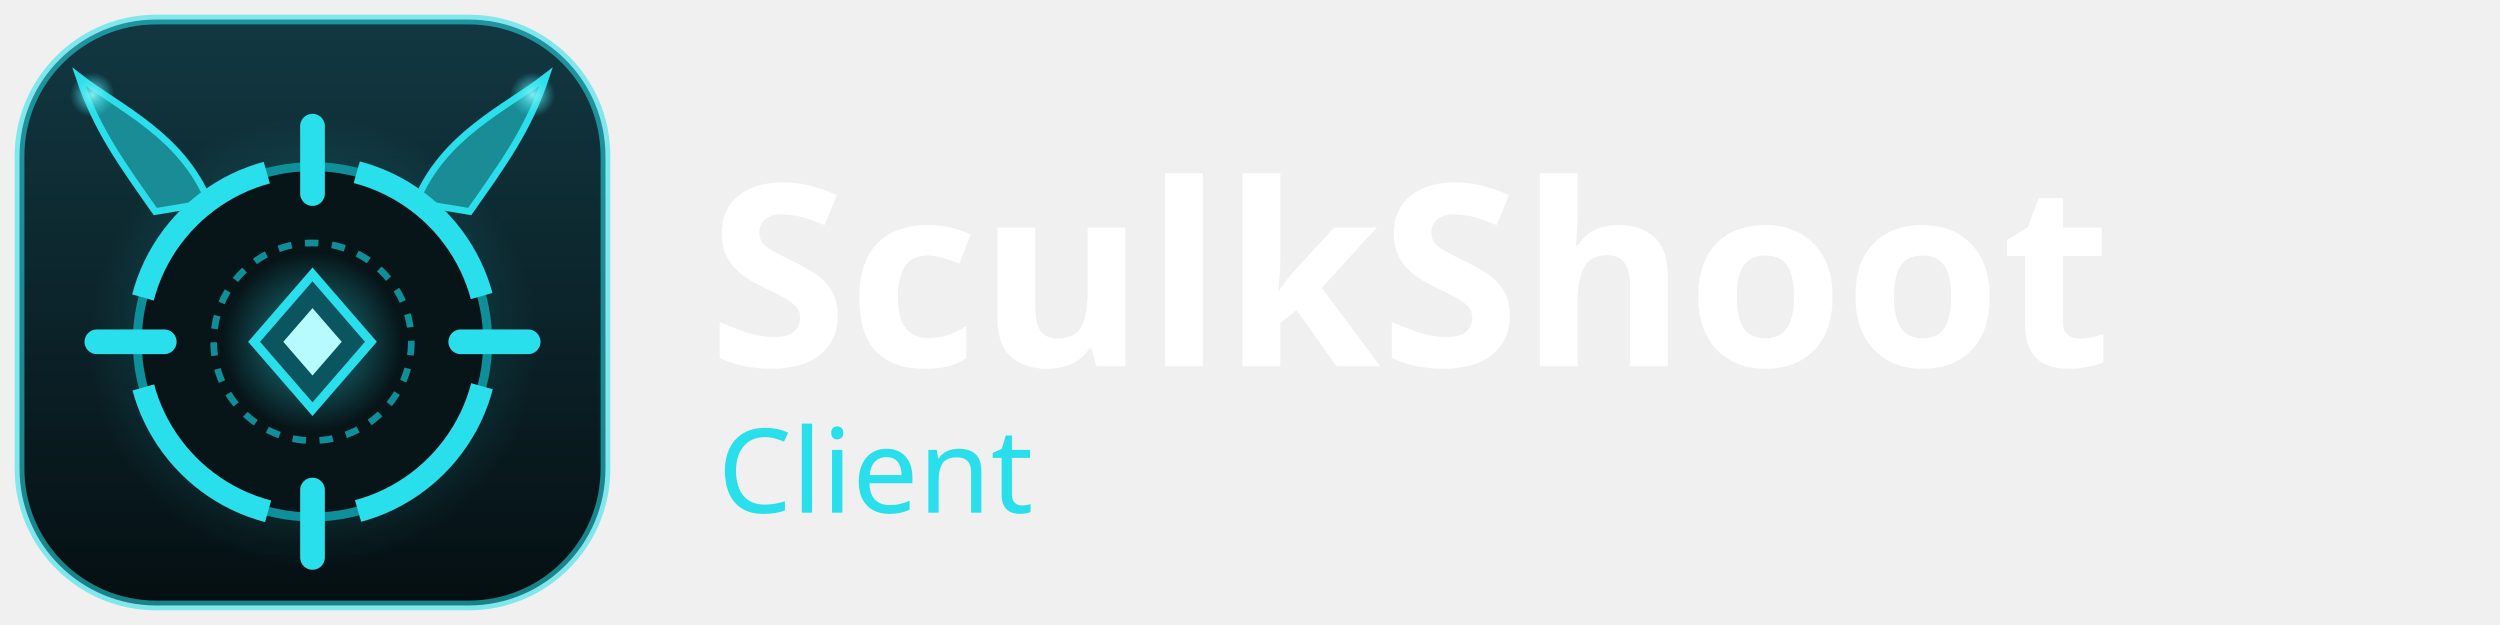
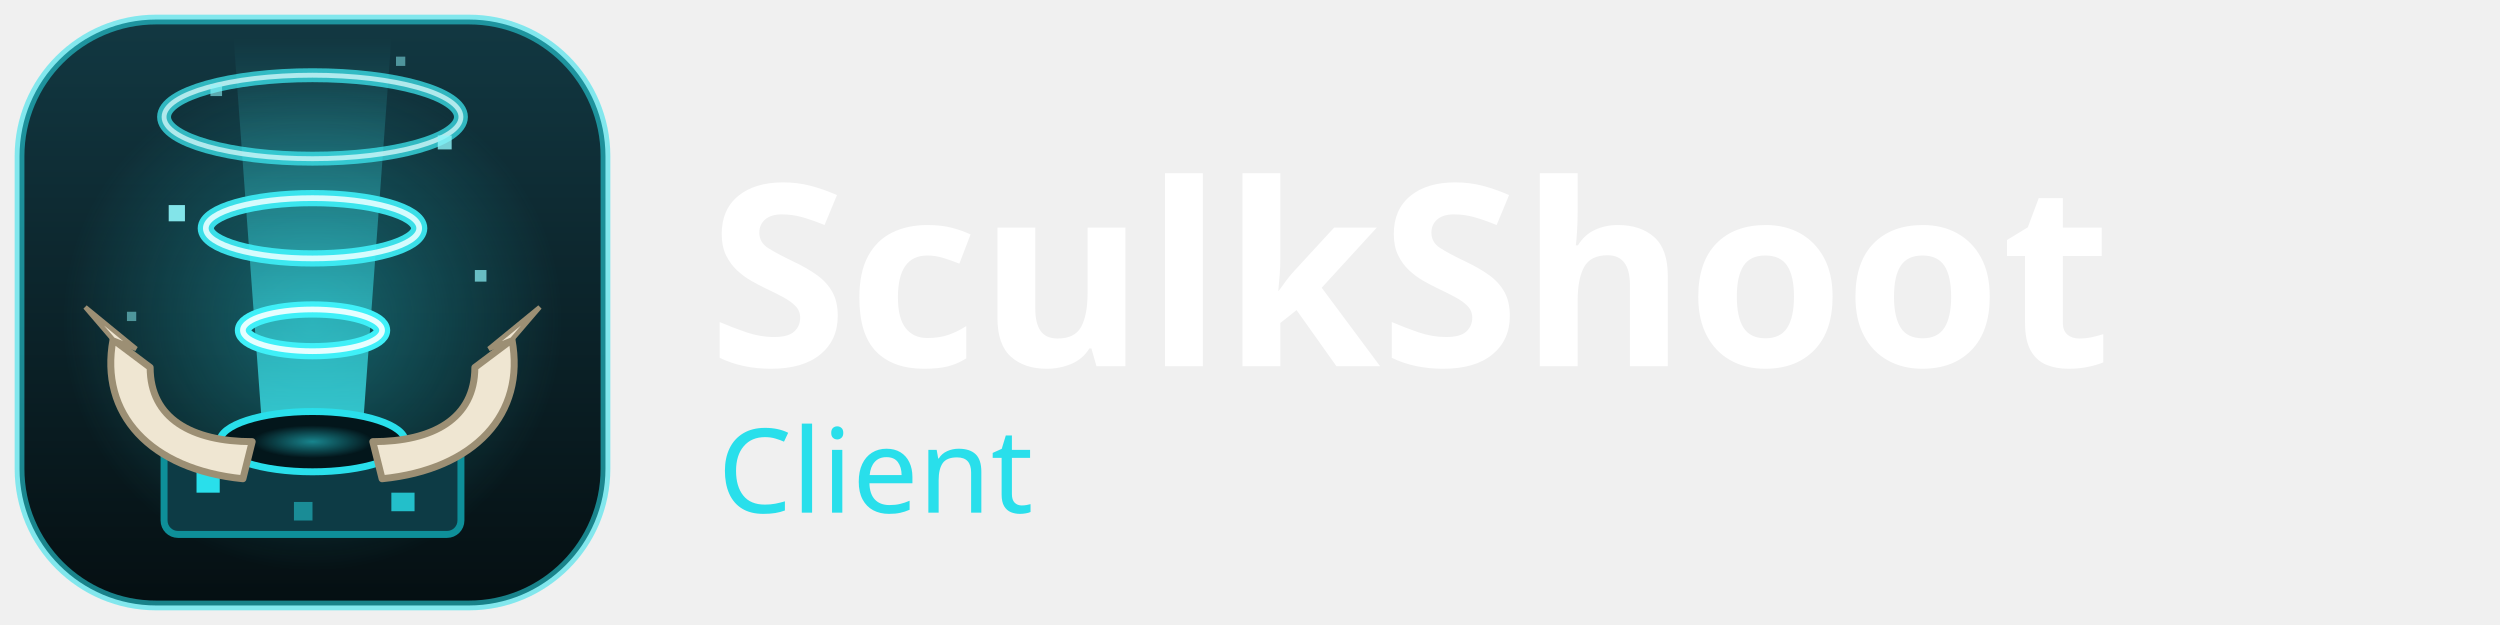
<svg xmlns="http://www.w3.org/2000/svg" width="1024" height="256" version="1.1" viewBox="0 0 1024 256">
  <defs>
    <linearGradient id="bg" x1="0" y1="0" x2="0" y2="1">
      <stop offset="0" stop-color="#123842" />
      <stop offset="1" stop-color="#050f12" />
    </linearGradient>
    <radialGradient id="halo" cx="0.5" cy="0.5" r="0.5">
      <stop offset="0" stop-color="#29dfeb" stop-opacity="0.35" />
      <stop offset="1" stop-color="#29dfeb" stop-opacity="0" />
    </radialGradient>
    <radialGradient id="earGlow" cx="0.5" cy="0.5" r="0.5">
      <stop offset="0" stop-color="#8ff6fb" stop-opacity="0.9" />
      <stop offset="1" stop-color="#29dfeb" stop-opacity="0" />
    </radialGradient>
+     <linearGradient id="beam" x1="0" y1="1" x2="0" y2="0">
+       <stop offset="0" stop-color="#3ff0f8" stop-opacity="0.75" />
+       <stop offset="1" stop-color="#3ff0f8" stop-opacity="0" />
+     </linearGradient>
    <radialGradient id="soulGlow" cx="0.5" cy="0.5" r="0.5">
      <stop offset="0" stop-color="#29dfeb" stop-opacity="0.55" />
      <stop offset="1" stop-color="#29dfeb" stop-opacity="0" />
    </radialGradient>
  </defs>
  <rect x="8" y="8" width="240" height="240" rx="56" fill="url(#bg)" stroke="#29dfeb" stroke-opacity="0.55" stroke-width="4" />
-   <circle cx="128" cy="140" r="92" fill="url(#halo)" />
-   <path d="M85.68 82.96 C74.64 55.36 48.88 44.32 32.32 31.44 C39.68 53.52 50.72 68.24 63.6 86.64 Z" fill="#1a8c96" stroke="#29dfeb" stroke-width="2.76" />
-   <circle cx="37.84" cy="38.8" r="9.2" fill="url(#earGlow)" />
-   <path d="M170.32 82.96 C181.36 55.36 207.12 44.32 223.68 31.44 C216.32 53.52 205.28 68.24 192.4 86.64 Z" fill="#1a8c96" stroke="#29dfeb" stroke-width="2.76" />
-   <circle cx="218.16" cy="38.8" r="9.2" fill="url(#earGlow)" />
-   <circle cx="128" cy="140" r="71.76" fill="#071418" stroke="#0e8f99" stroke-width="3.68" />
-   <circle cx="128" cy="140" r="71.76" fill="none" stroke="#29dfeb" stroke-width="9.2" stroke-dasharray="75.44 37.26" stroke-dashoffset="-18.4" />
-   <path d="M128 51.68 L128 79.28" stroke="#29dfeb" stroke-width="10.12" stroke-linecap="round" />
-   <path d="M128 200.72 L128 228.32" stroke="#29dfeb" stroke-width="10.12" stroke-linecap="round" />
-   <path d="M39.68 140 L67.28 140" stroke="#29dfeb" stroke-width="10.12" stroke-linecap="round" />
-   <path d="M188.72 140 L216.32 140" stroke="#29dfeb" stroke-width="10.12" stroke-linecap="round" />
-   <circle cx="128" cy="140" r="40.48" fill="none" stroke="#0e8f99" stroke-width="2.76" stroke-dasharray="5.52 5.52" />
-   <circle cx="128" cy="140" r="36.8" fill="url(#soulGlow)" />
-   <path d="M128 112.4 L151.92 140 L128 167.6 L104.08 140 Z" fill="#0b5560" stroke="#29dfeb" stroke-width="3.68" />
-   <path d="M128 126.2 L139.96 140 L128 153.8 L116.04 140 Z" fill="#b8fbff" />
+   <circle cx="128" cy="131.5" r="102.6" fill="url(#halo)" />
+   <path d="M107.1 171.4 L95.7 15.6 L160.3 15.6 L148.9 171.4 Z" fill="url(#beam)" />
+   <ellipse cx="128" cy="135.3" rx="28.5" ry="8.55" fill="none" stroke="#3ff0f8" stroke-width="6.65" stroke-opacity="1" />
+   <ellipse cx="128" cy="135.3" rx="28.5" ry="8.55" fill="none" stroke="#e6feff" stroke-width="2.328" stroke-opacity="1" />
+   <ellipse cx="128" cy="93.5" rx="43.7" ry="12.35" fill="none" stroke="#3ff0f8" stroke-width="6.65" stroke-opacity="0.9" />
+   <ellipse cx="128" cy="93.5" rx="43.7" ry="12.35" fill="none" stroke="#e6feff" stroke-width="2.328" stroke-opacity="0.9" />
+   <ellipse cx="128" cy="47.9" rx="60.8" ry="17.1" fill="none" stroke="#3ff0f8" stroke-width="5.7" stroke-opacity="0.7" />
+   <ellipse cx="128" cy="47.9" rx="60.8" ry="17.1" fill="none" stroke="#e6feff" stroke-width="1.995" stroke-opacity="0.7" />
+   <rect x="67.2" y="180.9" width="121.6" height="38" rx="5.7" fill="#0d3b45" stroke="#0e8f99" stroke-width="2.85" />
+   <rect x="80.5" y="192.3" width="9.5" height="9.5" fill="#29dfeb" />
+   <rect x="160.3" y="201.8" width="9.5" height="7.6" fill="#29dfeb" fill-opacity="0.8" />
+   <rect x="120.4" y="205.6" width="7.6" height="7.6" fill="#1a8c96" />
+   <ellipse cx="128" cy="180.9" rx="38" ry="12.35" fill="#03161b" stroke="#29dfeb" stroke-width="2.85" />
+   <ellipse cx="128" cy="180.9" rx="24.7" ry="6.65" fill="url(#soulGlow)" />
+   <path d="M99.5 196.1 C61.5 192.3 40.6 169.5 46.3 139.1 L61.5 150.5 C61.5 171.4 78.6 180.9 103.3 180.9 Z" fill="#efe6d2" stroke="#9c8f74" stroke-width="2.85" stroke-linejoin="round" />
+   <path d="M46.3 139.1 L34.9 125.8 L55.8 142.9 Z" fill="#efe6d2" stroke="#9c8f74" stroke-width="1.9" />
+   <path d="M156.5 196.1 C194.5 192.3 215.4 169.5 209.7 139.1 L194.5 150.5 C194.5 171.4 177.4 180.9 152.7 180.9 Z" fill="#efe6d2" stroke="#9c8f74" stroke-width="2.85" stroke-linejoin="round" />
+   <path d="M209.7 139.1 L221.1 125.8 L200.2 142.9 Z" fill="#efe6d2" stroke="#9c8f74" stroke-width="1.9" />
+   <rect x="69.1" y="84" width="6.65" height="6.65" fill="#8ff6fb" fill-opacity="0.9" />
+   <rect x="179.3" y="55.5" width="5.7" height="5.7" fill="#8ff6fb" fill-opacity="0.8" />
+   <rect x="86.2" y="34.6" width="4.75" height="4.75" fill="#8ff6fb" fill-opacity="0.6" />
+   <rect x="194.5" y="110.6" width="4.75" height="4.75" fill="#8ff6fb" fill-opacity="0.7" />
+   <rect x="52" y="127.7" width="3.8" height="3.8" fill="#8ff6fb" fill-opacity="0.5" />
+   <rect x="162.2" y="23.2" width="3.8" height="3.8" fill="#8ff6fb" fill-opacity="0.5" />
  <text x="290" y="150" font-family="sans-serif" font-size="104" font-weight="bold" fill="#ffffff">SculkShoot</text>
  <text x="294" y="210" font-family="sans-serif" font-size="48" fill="#29dfeb">Client</text>
</svg>
